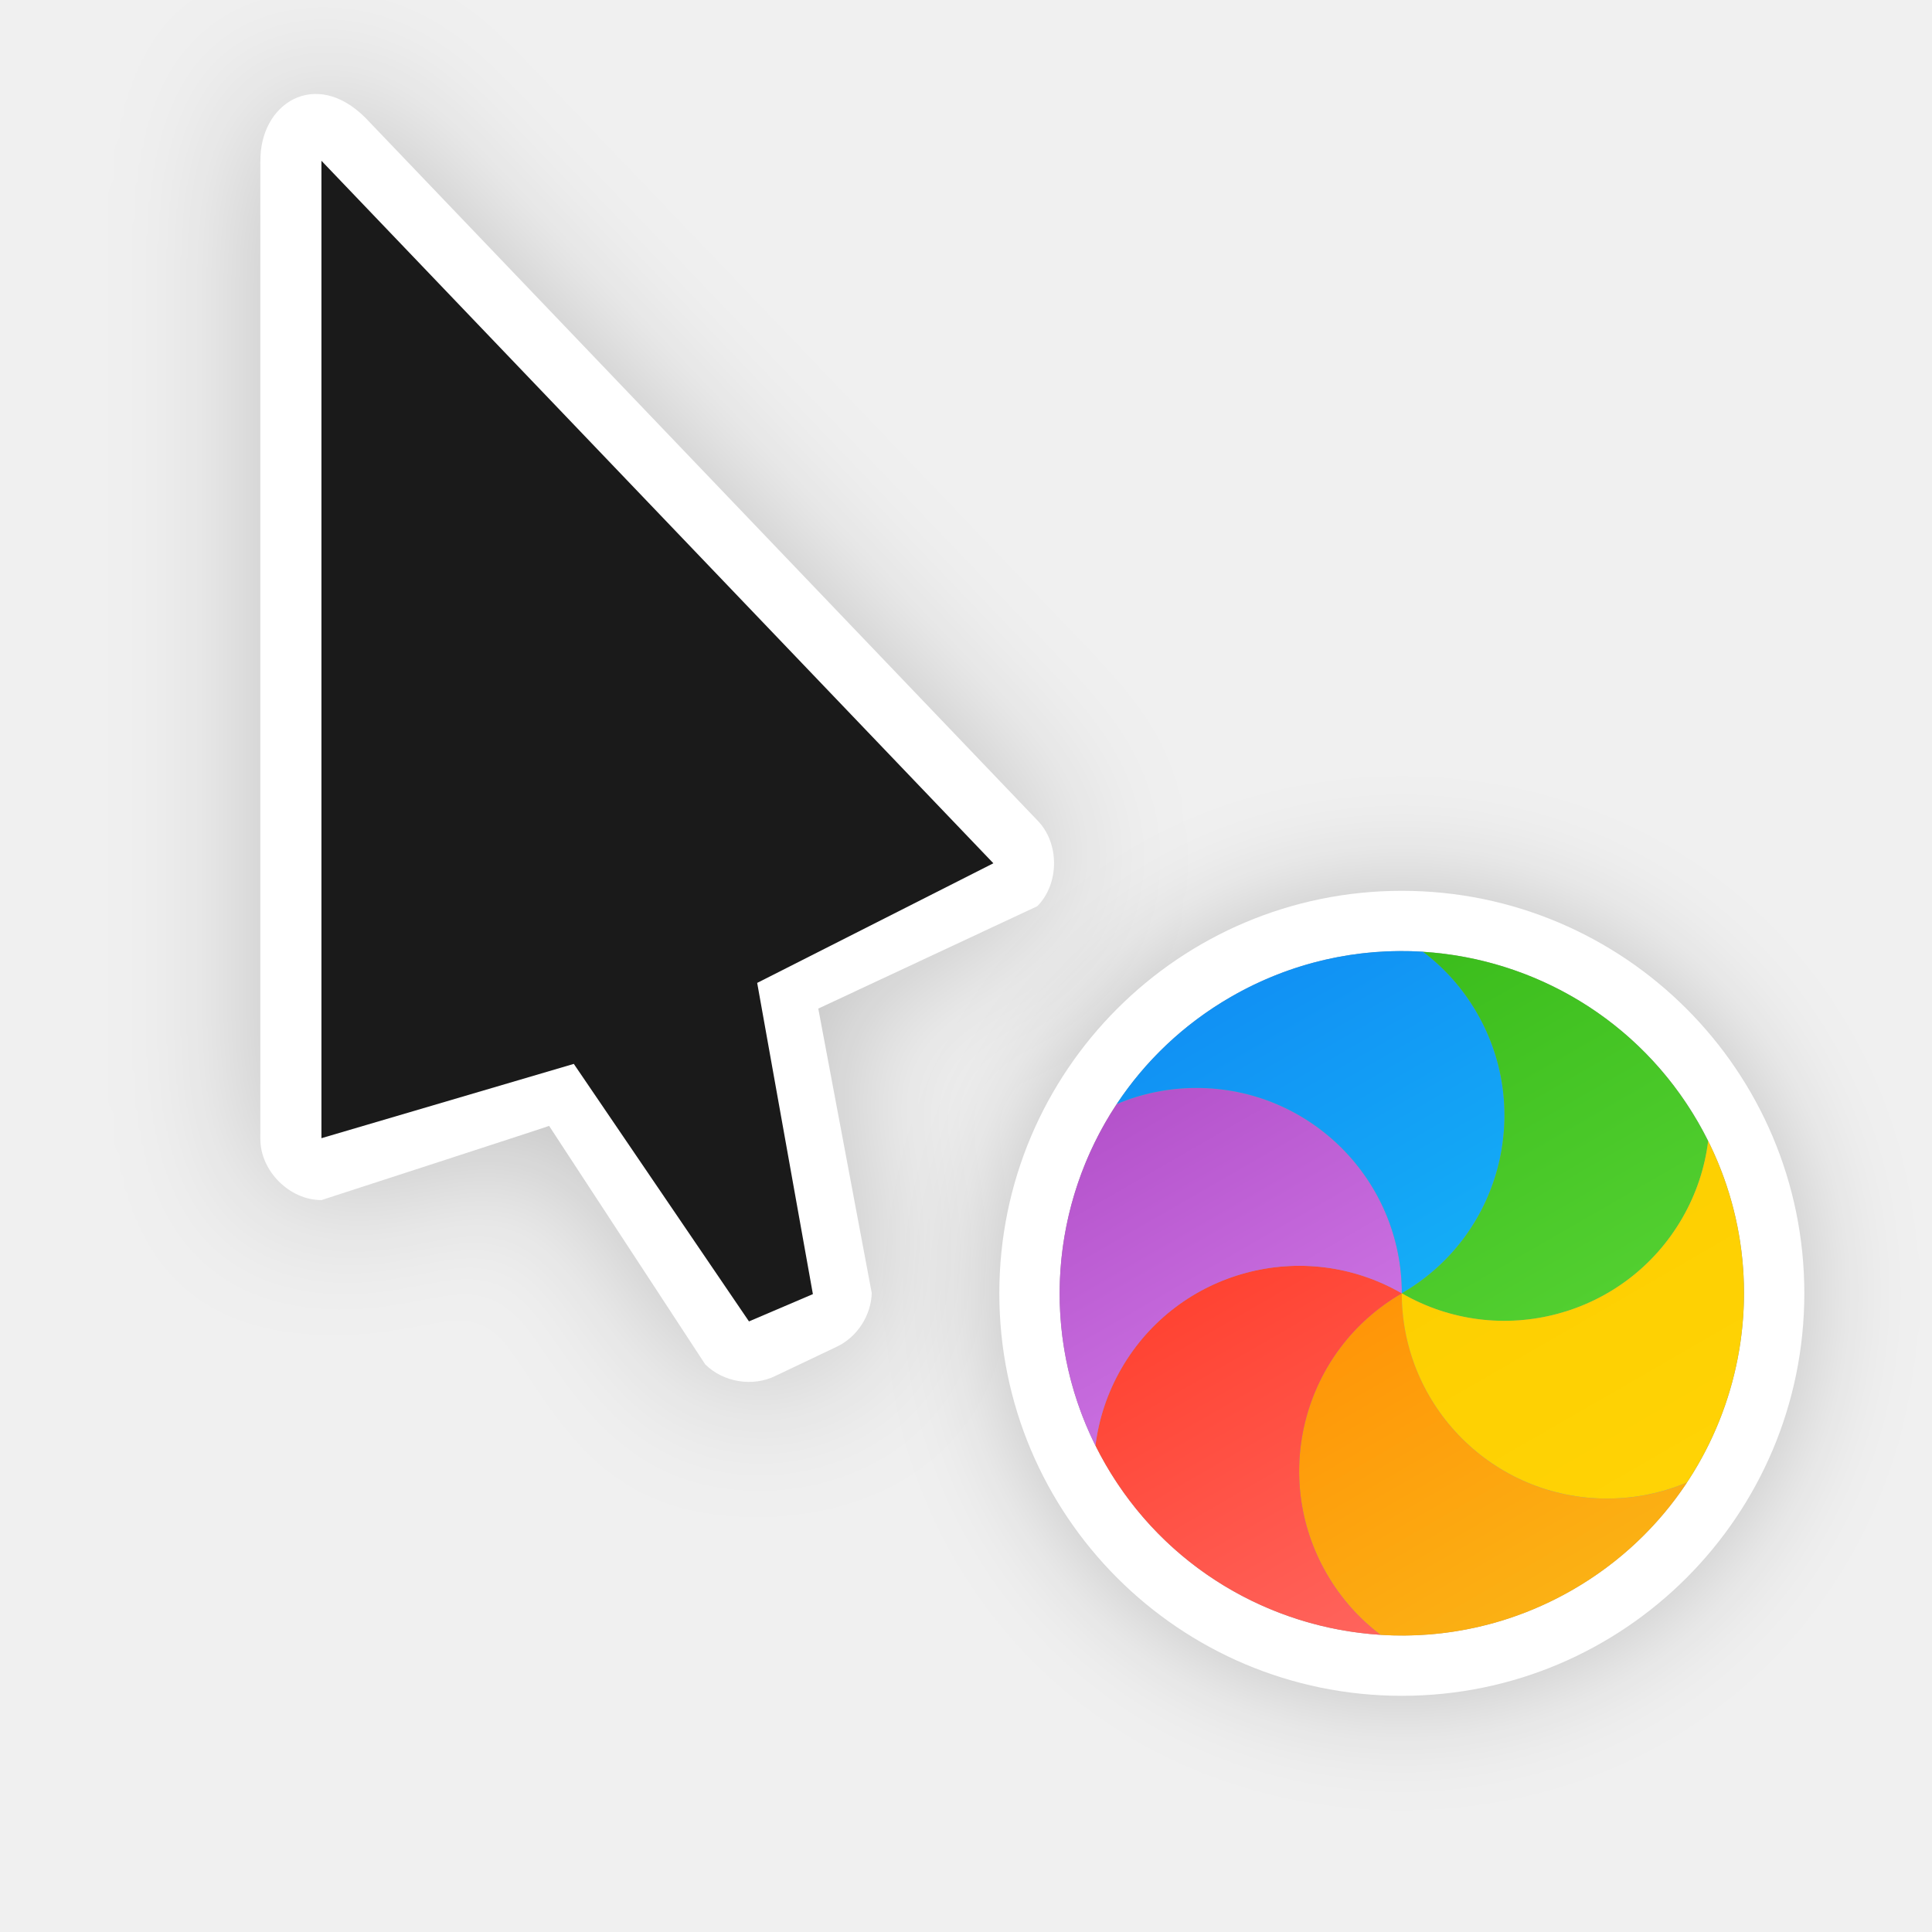
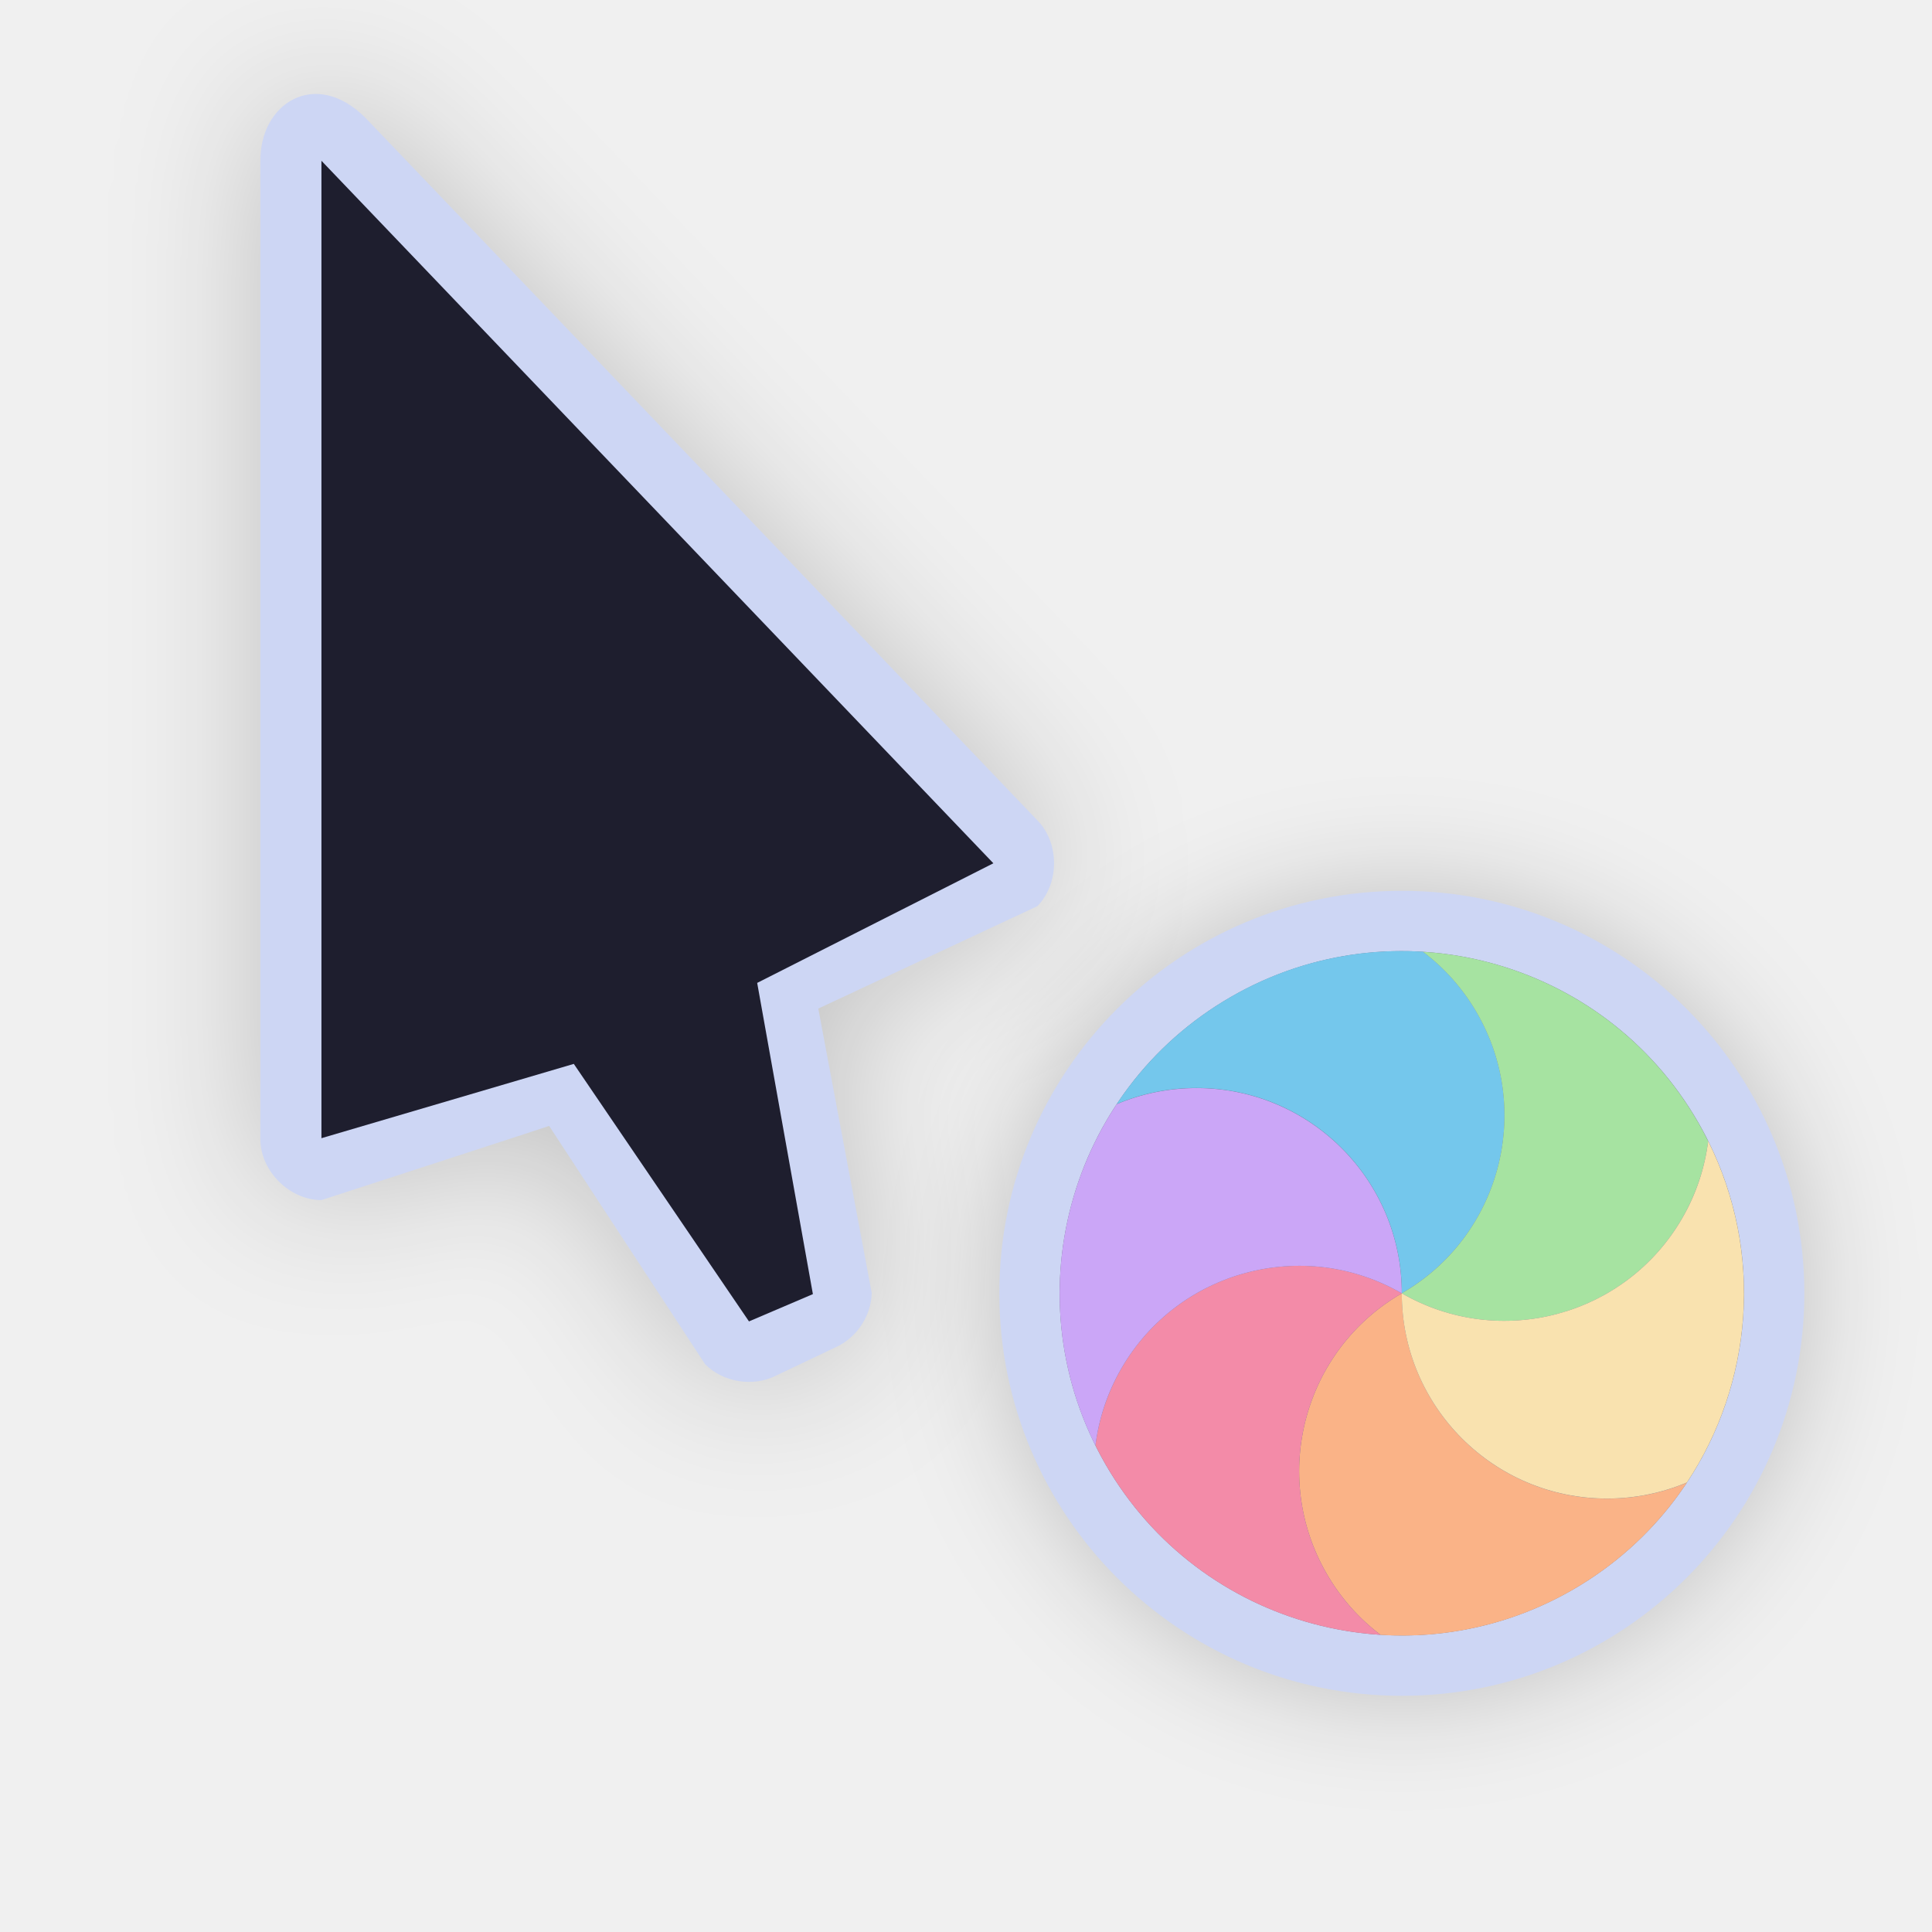
<svg xmlns="http://www.w3.org/2000/svg" height="24" viewBox="0 0 24 24" width="24">
  <linearGradient id="a" gradientTransform="matrix(.4579123 0 0 .4380064 8.607332 9.250079)" gradientUnits="userSpaceOnUse" x1="17.871" x2="17.871" y1="7.669" y2="17.893">
-     <stop offset="0" stop-color="#fbb114" />
-     <stop offset="1" stop-color="#ff9508" />
+     <stop offset="0" stop-color="#fab387" />
+     <stop offset="1" stop-color="#fab387" />
  </linearGradient>
  <linearGradient id="b" gradientTransform="matrix(.4206575 0 0 .4767976 8.607332 9.250079)" gradientUnits="userSpaceOnUse" x1="23.954" x2="23.954" y1="8.61" y2="19.256">
-     <stop offset="0" stop-color="#ff645d" />
-     <stop offset="1" stop-color="#ff4332" />
+     <stop offset="0" stop-color="#f38ba8" />
+     <stop offset="1" stop-color="#f38ba8" />
  </linearGradient>
  <linearGradient id="c" gradientTransform="matrix(.4914857 0 0 .4080861 8.607332 9.250079)" gradientUnits="userSpaceOnUse" x1="20.127" x2="20.127" y1="19.205" y2="29.033">
-     <stop offset="0" stop-color="#ca70e1" />
-     <stop offset="1" stop-color="#b452cb" />
+     <stop offset="0" stop-color="#cba6f7" />
+     <stop offset="1" stop-color="#cba6f7" />
  </linearGradient>
  <linearGradient id="d" gradientTransform="matrix(.4579123 0 0 .4380064 8.607332 9.250079)" gradientUnits="userSpaceOnUse" x1="16.36" x2="16.36" y1="17.893" y2="28.118">
-     <stop offset="0" stop-color="#14adf6" />
-     <stop offset="1" stop-color="#1191f4" />
+     <stop offset="0" stop-color="#74c7ec" />
+     <stop offset="1" stop-color="#74c7ec" />
  </linearGradient>
  <linearGradient id="e" gradientTransform="matrix(.4206575 0 0 .4767976 8.607332 9.250079)" gradientUnits="userSpaceOnUse" x1="13.308" x2="13.308" y1="13.619" y2="24.265">
-     <stop offset="0" stop-color="#52cf30" />
-     <stop offset="1" stop-color="#3bbd1c" />
+     <stop offset="0" stop-color="#a6e3a1" />
+     <stop offset="1" stop-color="#a6e3a1" />
  </linearGradient>
  <linearGradient id="f" gradientTransform="matrix(.4914857 0 0 .4080861 8.607332 9.250079)" gradientUnits="userSpaceOnUse" x1="11.766" x2="11.766" y1="9.377" y2="19.205">
-     <stop offset="0" stop-color="#ffd305" />
-     <stop offset="1" stop-color="#fdcf01" />
+     <stop offset="0" stop-color="#f9e2af" />
+     <stop offset="1" stop-color="#f9e2af" />
  </linearGradient>
  <filter id="g" color-interpolation-filters="sRGB" height="1.272" width="1.441" x="-.22" y="-.136">
    <feGaussianBlur stdDeviation=".905" />
  </filter>
  <filter id="h" color-interpolation-filters="sRGB" height="1.336" width="1.336" x="-.168" y="-.168">
    <feGaussianBlur stdDeviation=".7" />
  </filter>
  <circle cx="17.414" cy="16.066" fill-rule="evenodd" filter="url(#h)" opacity=".2" r="5" stroke-width=".455" />
  <g stroke-width=".759">
    <path d="m3.234 2.007v12.142c0.0.397.362.759.759.759 0 0 2.946-.956 2.828-.922l1.939 2.962c.224.224.594.284.877.142l.765-.364c.249-.121.42-.387.427-.664l-.664-3.533 2.721-1.272c.277-.281.277-.787 0-1.067l-8.347-8.727c-.622-.622-1.317-.178-1.304.545z" filter="url(#g)" opacity=".2" />
-     <path d="m3.234 2.007v12.142c0.0.397.362.759.759.759 0 0 2.946-.956 2.828-.922l1.939 2.962c.224.224.594.284.877.142l.765-.364c.249-.121.42-.387.427-.664l-.664-3.533 2.721-1.272c.277-.281.277-.787 0-1.067l-8.347-8.727c-.622-.622-1.317-.178-1.304.545z" fill="#fff" />
-     <path d="m3.993 14.139v-12.142l8.347 8.727-2.934 1.486.692 3.866-.794.339-2.176-3.199z" fill="#1a1a1a" />
+     <path d="m3.234 2.007v12.142c0.0.397.362.759.759.759 0 0 2.946-.956 2.828-.922l1.939 2.962c.224.224.594.284.877.142l.765-.364c.249-.121.42-.387.427-.664l-.664-3.533 2.721-1.272c.277-.281.277-.787 0-1.067l-8.347-8.727c-.622-.622-1.317-.178-1.304.545z" fill="#cdd6f4" />
+     <path d="m3.993 14.139v-12.142l8.347 8.727-2.934 1.486.692 3.866-.794.339-2.176-3.199z" fill="#1e1e2e" />
  </g>
-   <circle cx="17.414" cy="16.066" fill="#fff" fill-rule="evenodd" r="5" stroke-width=".455" />
+   <circle cx="17.414" cy="16.066" fill="#cdd6f4" fill-rule="evenodd" r="5" stroke-width=".455" />
  <g fill-rule="evenodd" transform="matrix(-.8660254 .5 -.5 -.8660254 40.1156 22.95393)">
-     <circle cx="16.216" cy="17.316" fill="#959595" r="4.25" stroke-width=".423" />
+     <circle cx="16.216" cy="17.316" fill="#6c7086" r="4.25" stroke-width=".423" />
    <g stroke-width=".445" transform="matrix(.9489808 0 0 .9489808 .610505 1.100282)">
      <path d="m18.921 13.355c.136.321.211.674.211 1.045 0 1.484-1.203 2.687-2.687 2.687.742-1.285.302-2.929-.984-3.671-.321-.185-.665-.297-1.011-.34.601-.299 1.278-.468 1.995-.468.916 0 1.767.275 2.476.746z" fill="url(#a)" />
      <path d="m20.915 17.366c-.21.278-.478.519-.799.705-1.285.742-2.929.302-3.671-.984 1.484 0 2.687-1.203 2.687-2.687 0-.371-.075-.724-.211-1.045 1.207.802 2.002 2.174 2.002 3.732 0 .094-.003.187-.009.279z" fill="url(#b)" />
      <path d="m18.44 21.098c-.346-.043-.69-.155-1.011-.34-1.285-.742-1.726-2.385-.984-3.671.742 1.285 2.385 1.726 3.671.984.321-.185.589-.427.799-.705-.101 1.638-1.081 3.037-2.475 3.732z" fill="url(#c)" />
      <path d="m13.968 20.82c-.136-.321-.211-.674-.211-1.045 0-1.484 1.203-2.687 2.687-2.687-.742 1.285-.302 2.929.984 3.671.321.186.665.297 1.011.34-.601.299-1.278.468-1.995.468-.916 0-1.767-.275-2.476-.746z" fill="url(#d)" />
      <path d="m11.975 16.809c.21-.278.478-.519.799-.705 1.285-.742 2.929-.302 3.671.984-1.484 0-2.687 1.203-2.687 2.687 0 .371.075.724.211 1.045-1.207-.802-2.002-2.174-2.002-3.732 0-.094.003-.187.009-.279z" fill="url(#e)" />
      <path d="m14.45 13.077c.346.043.69.155 1.011.34 1.285.742 1.726 2.385.984 3.671-.742-1.285-2.385-1.726-3.671-.984-.321.185-.589.427-.799.705.101-1.638 1.081-3.037 2.475-3.732z" fill="url(#f)" />
    </g>
  </g>
</svg>
